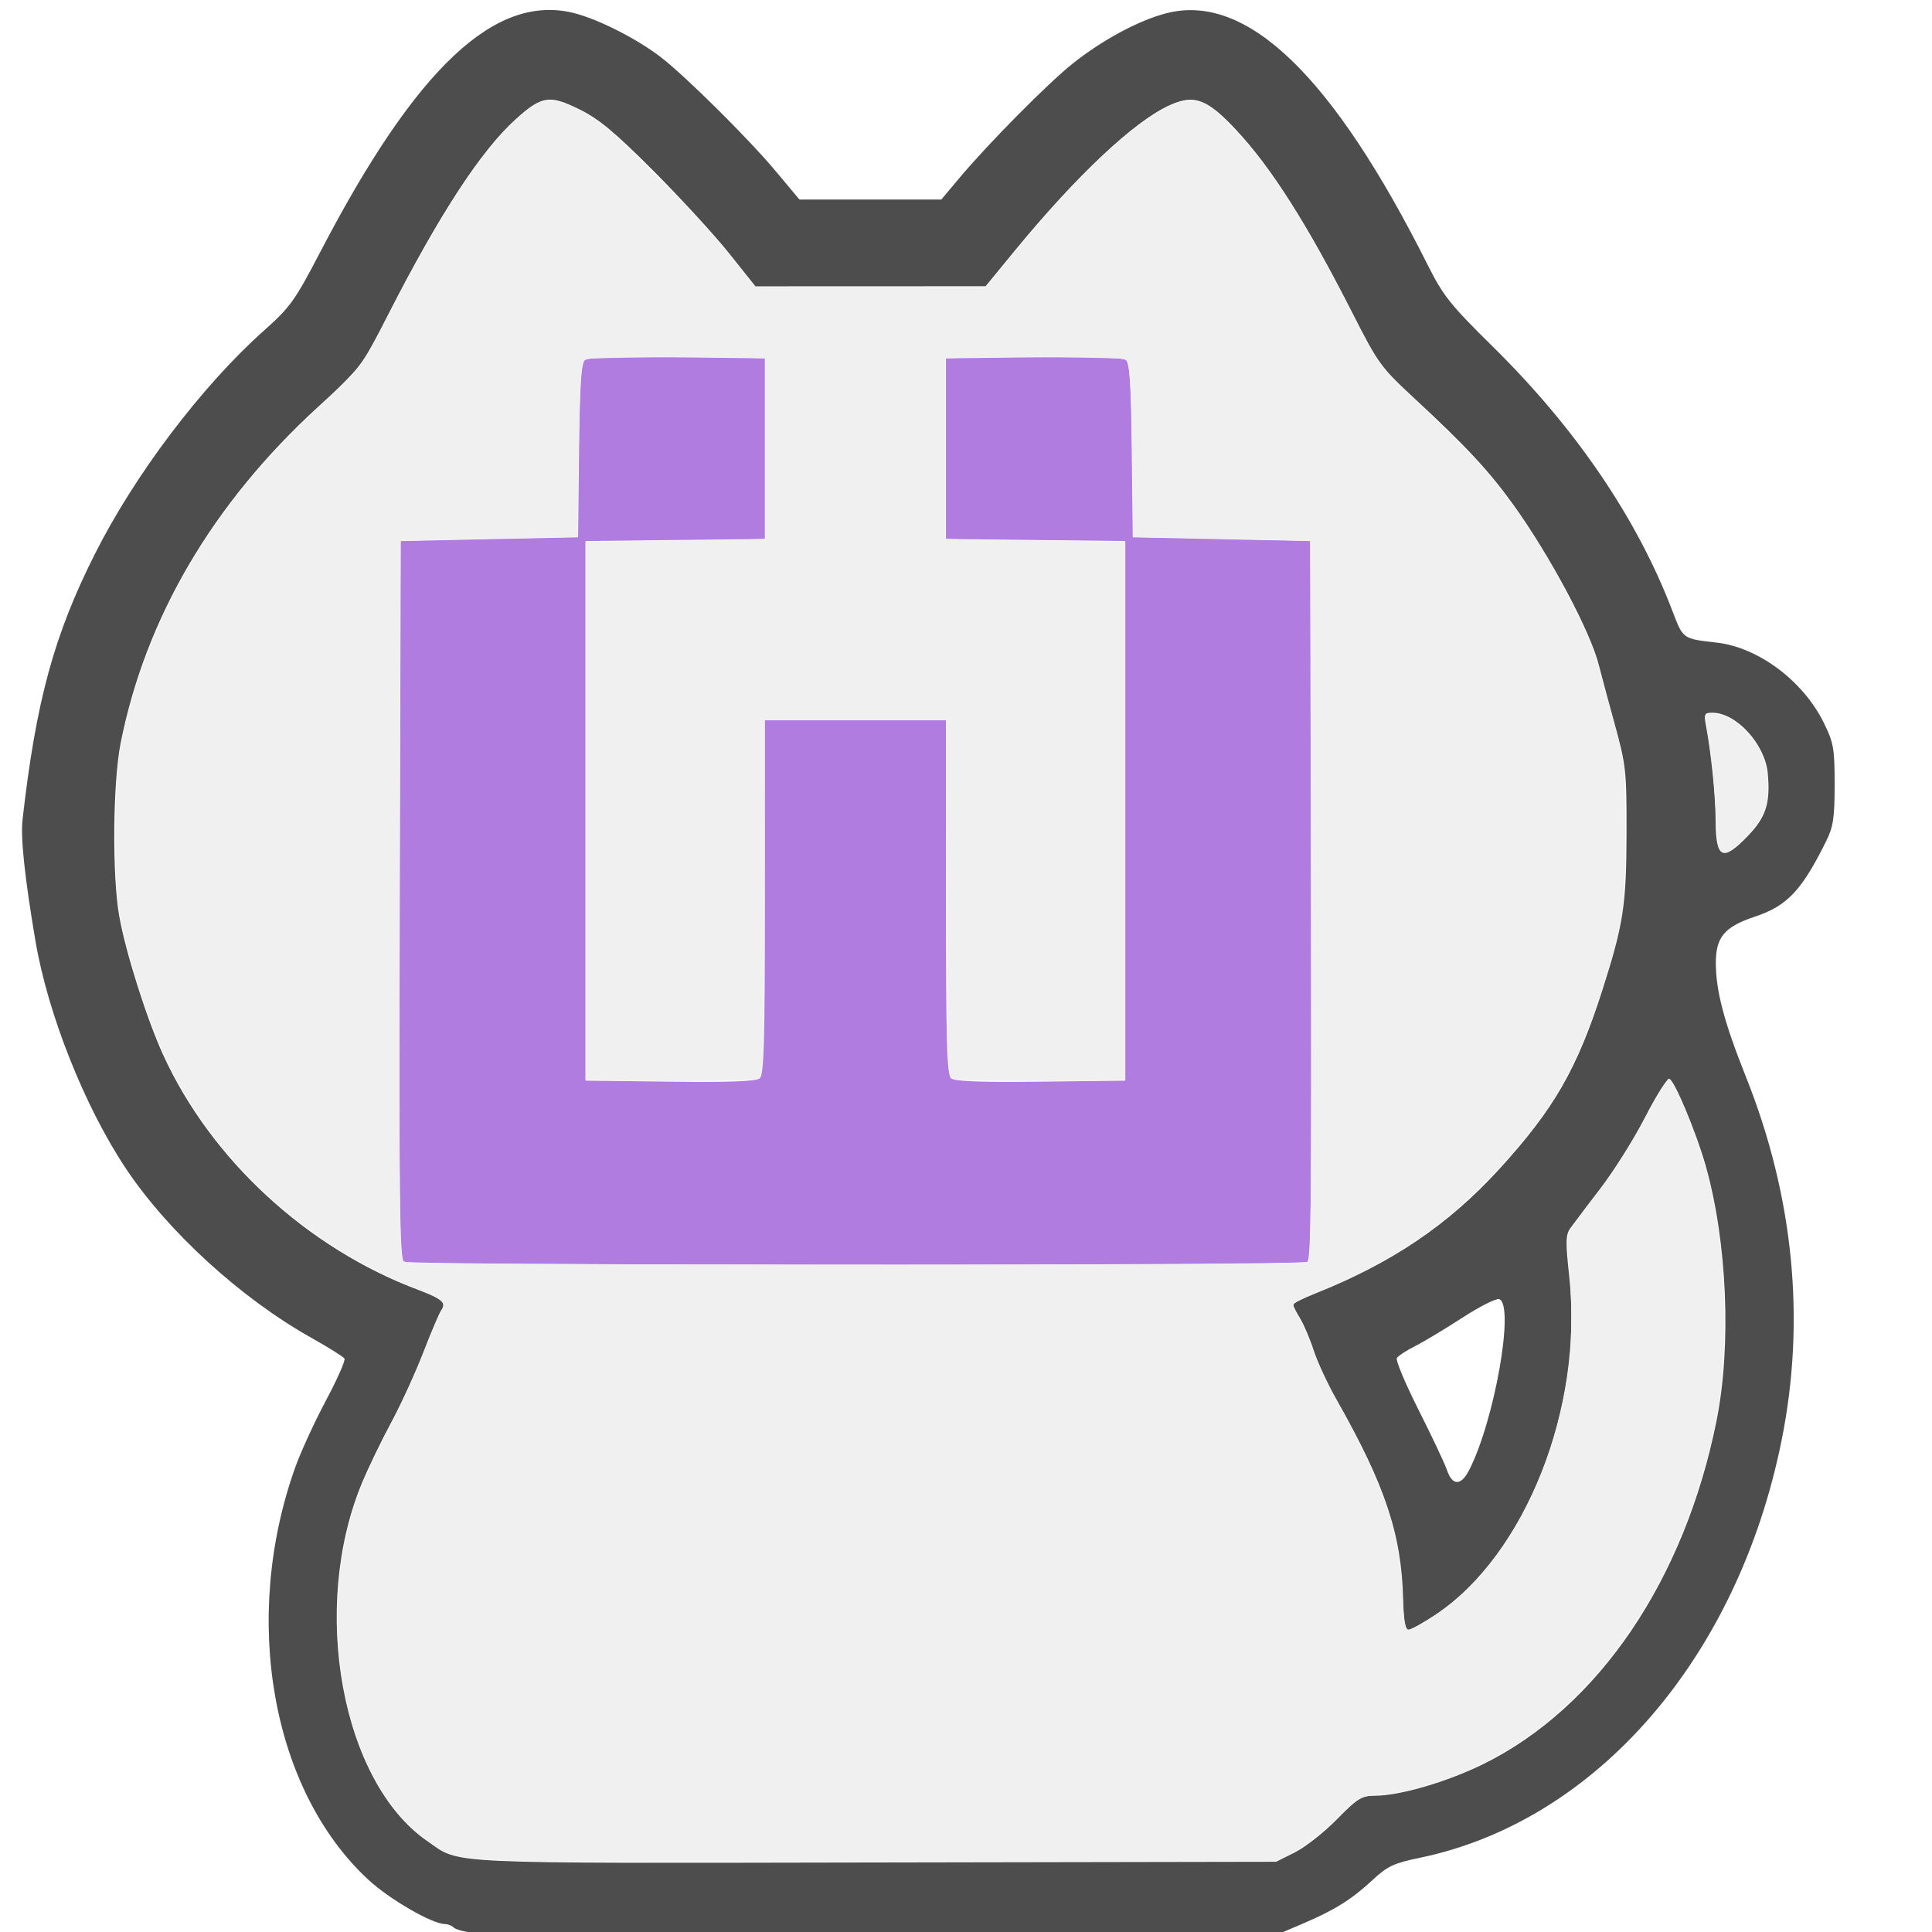
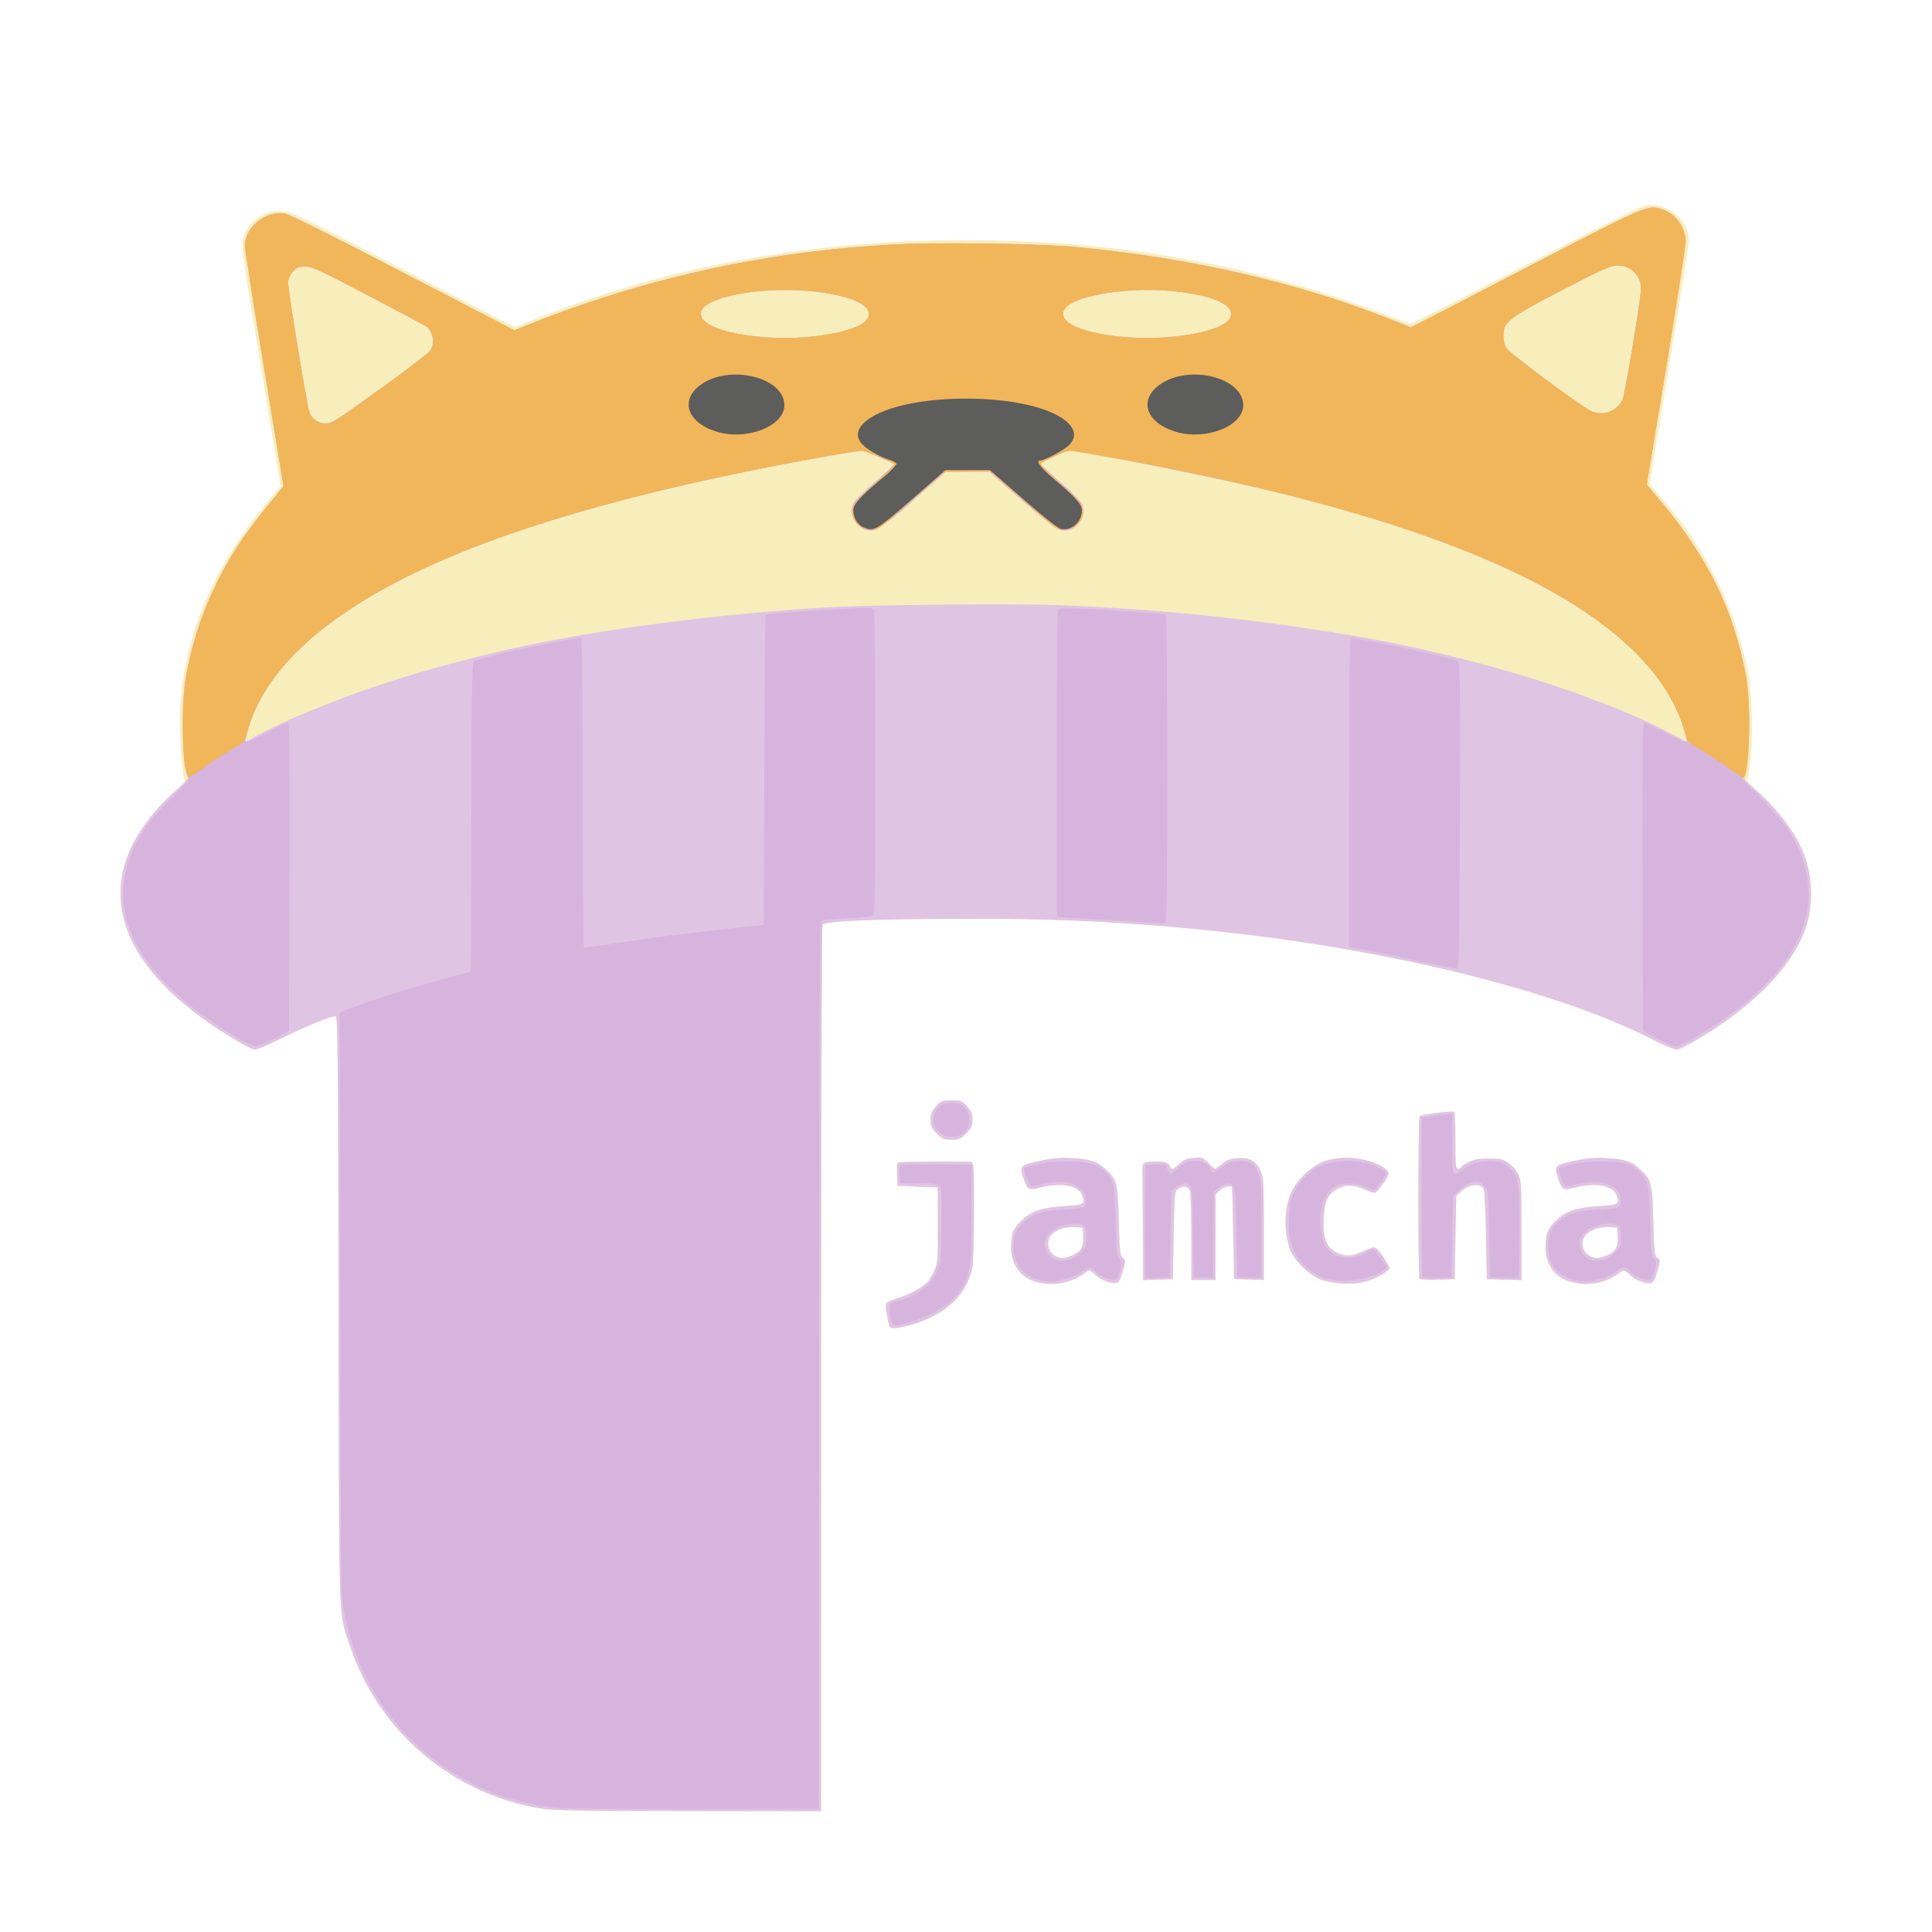
- <svg xmlns="http://www.w3.org/2000/svg" width="512" height="512" viewBox="0 0 135.467 135.467">
-   <path d="M28.32 88.472c-.299-.22-.347-4.475-.29-25.4l.068-25.135 6.218-.133 6.217-.132.069-6.085c.053-4.709.149-6.146.423-6.35.219-.164 2.685-.236 6.48-.19l6.125.076v12.672l-6.284.07-6.284.072v37.835l5.92.071c4.144.05 6.03-.019 6.284-.23.3-.25.364-2.5.364-12.706V50.504h12.7v12.403c0 10.205.065 12.457.364 12.706.255.211 2.14.28 6.284.23l5.92-.07V37.936l-6.284-.071-6.284-.071v-12.67l6.126-.076c3.794-.047 6.26.025 6.48.189.274.205.37 1.641.422 6.35l.07 6.085 6.217.133 6.217.132.068 25.21c.054 20.027 0 25.235-.265 25.336-.694.265-62.983.255-63.345-.01z" fill="#b07ce0" />
-   <path d="M33.125 135.51c-.582-.06-1.171-.22-1.31-.357a1.023 1.023 0 0 0-.623-.246c-.89 0-3.884-1.734-5.368-3.108-6.78-6.277-8.912-18.309-5.124-28.907.39-1.091 1.36-3.203 2.154-4.692.794-1.49 1.38-2.813 1.3-2.941-.08-.128-1.136-.79-2.347-1.47-4.931-2.767-10.041-7.437-12.994-11.876-2.884-4.333-5.461-10.824-6.326-15.93-.756-4.462-1.051-7.235-.906-8.514.94-8.287 2.195-12.902 5.058-18.598 2.81-5.59 7.516-11.812 11.87-15.692 1.848-1.648 2.17-2.098 3.971-5.556C29.207 4.707 34.756-.496 40.288.927c1.715.442 4.407 1.815 6.066 3.095 1.709 1.319 6.129 5.702 7.986 7.92l1.717 2.05h9.944l1.277-1.521c2.025-2.413 6.183-6.613 7.916-7.997 2.086-1.667 4.652-3.047 6.595-3.547 5.625-1.447 11.657 4.369 18.325 17.666 1.076 2.145 1.579 2.775 4.564 5.718 5.835 5.752 10.108 12.04 12.583 18.516.762 1.994.708 1.955 3.118 2.232 2.922.336 6.065 2.693 7.507 5.63.683 1.392.754 1.795.754 4.313 0 2.34-.093 2.966-.59 3.97-1.717 3.47-2.735 4.548-5.01 5.305-2.128.708-2.736 1.435-2.73 3.263.005 1.952.586 4.142 2.112 7.969 3.343 8.378 4.195 17.04 2.505 25.458-3.067 15.276-13.005 26.742-25.395 29.302-1.802.372-2.251.583-3.29 1.55-1.46 1.357-2.642 2.1-4.834 3.036l-1.662.71-27.781.027c-15.28.015-28.258-.022-28.84-.082zm57.675-5.63c.725-.364 2.049-1.406 2.941-2.316 1.451-1.479 1.734-1.653 2.674-1.653 1.742 0 5.093-.982 7.618-2.232 8.05-3.984 14.103-12.914 16.332-24.094 1.05-5.26.734-12.56-.77-17.86-.679-2.39-2.234-6.085-2.559-6.082-.166.002-.935 1.232-1.707 2.735-.773 1.502-2.174 3.733-3.115 4.957a179.635 179.635 0 0 0-2.1 2.776c-.336.47-.347.958-.08 3.415 1.002 9.165-3.073 19.479-9.35 23.67-.883.59-1.75 1.073-1.927 1.073-.22 0-.337-.665-.374-2.132-.112-4.555-1.257-7.99-4.672-14.008-.62-1.09-1.337-2.637-1.596-3.436-.258-.799-.688-1.81-.955-2.249-.267-.438-.487-.872-.487-.965 0-.092.684-.44 1.52-.772 5.401-2.146 9.372-4.83 12.952-8.754 3.816-4.183 5.44-7.003 7.202-12.507 1.482-4.628 1.69-5.979 1.7-11.004.007-4.433-.03-4.766-.865-7.805a259.32 259.32 0 0 1-1.067-3.969c-.574-2.34-3.428-7.698-6.012-11.288-1.7-2.362-3.327-4.11-6.921-7.438-2.358-2.183-2.555-2.453-4.323-5.936-3.186-6.275-5.709-10.25-8.184-12.897-2.023-2.163-2.92-2.503-4.614-1.754-2.496 1.105-6.574 4.936-11.007 10.343l-1.946 2.373-8.07.003-8.07.003-1.846-2.315c-1.016-1.273-3.4-3.872-5.3-5.776-2.71-2.715-3.828-3.645-5.189-4.315-2.106-1.037-2.643-.956-4.45.668-2.444 2.198-5.356 6.653-8.968 13.723-1.887 3.692-1.902 3.713-4.927 6.482-7.367 6.745-12.085 14.78-13.826 23.548-.554 2.785-.606 9.339-.097 12.17.458 2.55 1.92 7.164 3.068 9.686 3.355 7.36 10.113 13.585 17.921 16.506 1.632.61 1.967.906 1.592 1.403-.132.176-.701 1.51-1.264 2.965-.563 1.455-1.58 3.677-2.261 4.936-.68 1.26-1.6 3.165-2.044 4.234-3.649 8.79-1.42 20.97 4.593 25.107 2.368 1.63.587 1.545 31.333 1.491l28.178-.05zm12.2-26.775c1.781-3.444 3.221-11.59 2.124-12.012-.2-.077-1.361.507-2.58 1.298-1.219.79-2.714 1.69-3.322 1.996-.609.308-1.184.684-1.279.837-.094.153.593 1.792 1.527 3.642.933 1.85 1.83 3.75 1.992 4.223.373 1.092.979 1.098 1.538.016zm19.585-44.522c1.25-1.305 1.562-2.307 1.363-4.38-.195-2.03-2.204-4.225-3.872-4.228-.561 0-.608.086-.463.86.374 2 .675 4.955.683 6.702.012 2.702.492 2.921 2.289 1.046z" fill="#4d4d4d" />
-   <path d="M37.017 130.506c-3.477-.093-4.914-.253-5.769-.645-.858-.393-2.29-1.53-3.14-2.493-2.794-3.168-4.44-8.36-4.437-13.996.001-2.323.217-4.16.735-6.253.518-2.095 1.057-3.42 2.742-6.75 1.273-2.513 1.86-3.794 2.675-5.827.305-.762.73-1.755.943-2.209.376-.8.384-.83.26-1.019-.158-.24-.691-.512-2.086-1.066-7.357-2.916-13.6-8.57-17.036-15.43-1.016-2.03-2.24-5.462-3.004-8.43-.718-2.787-.808-3.66-.805-7.809.003-4.235.147-5.665.85-8.443 1.299-5.13 3.72-10.146 7.05-14.601 1.697-2.273 3.344-4.115 5.57-6.231 2.598-2.47 3.514-3.417 3.97-4.11.235-.36 1.042-1.832 1.792-3.27 2.776-5.325 4.625-8.42 6.504-10.885 1.54-2.022 3.24-3.611 4.202-3.929.928-.306 2.851.508 4.627 1.957.943.77 5.156 4.988 6.694 6.703a76.18 76.18 0 0 1 2.38 2.824l1.206 1.516 8.088.003 8.088.003 1.374-1.673c3.447-4.197 5.995-6.894 8.451-8.945 1.073-.896 2.48-1.832 3.25-2.162.518-.222.683-.256 1.25-.257.951-.003 1.35.23 2.699 1.574 2.68 2.67 4.909 6.08 8.485 12.983 1.98 3.822 2.164 4.088 4.13 5.94 2.142 2.017 4.354 4.225 5.244 5.233 2.266 2.567 4.553 6.105 6.53 10.104 1.038 2.102 1.268 2.728 2.031 5.552 1.475 5.454 1.355 4.682 1.4 8.999.059 5.747-.095 6.971-1.413 11.223-2.006 6.471-3.952 9.742-8.525 14.322-.92.921-2.057 1.97-2.635 2.43-2.49 1.98-5.077 3.492-8.33 4.867-.782.33-1.642.708-1.91.838-.584.283-.585.314-.065 1.245.3.538.547 1.122 1.22 2.884.283.741.942 2.089 1.561 3.196 2.514 4.492 3.715 7.503 4.187 10.501.19 1.204.223 1.549.315 3.303.087 1.655.158 2 .411 2 .324 0 1.953-1.001 2.987-1.837 1.968-1.59 3.847-4.016 5.25-6.778 1.566-3.083 2.525-6.273 3.019-10.039.184-1.405.187-4.948.004-6.53-.175-1.517-.174-2.395.004-2.743.075-.146.726-1.045 1.446-1.997 1.832-2.42 2.6-3.606 3.937-6.077.4-.74.92-1.639 1.153-1.997l.423-.651.154.19c.396.488 1.543 3.2 2.129 5.03 1.097 3.434 1.626 7.285 1.628 11.852 0 2.906-.164 4.768-.626 7.077-.837 4.187-2.46 8.626-4.413 12.077-.77 1.36-2.143 3.395-3.088 4.577-1.042 1.305-3.333 3.595-4.494 4.495-2.598 2.013-5.341 3.42-8.385 4.303-1.293.374-2.312.575-3.213.632-1.324.084-1.334.09-3.114 1.784-1.336 1.272-2.096 1.84-3.217 2.403l-.89.448-25.072.038c-13.79.021-26.112.01-27.381-.024zm51.785-41.915c1.572-.028 2.881-.073 2.908-.1.213-.212.232-2.537.213-26.29-.01-13.344-.027-24.27-.038-24.279-.018-.015-11.74-.272-12.221-.268l-.201.001-.054-4.404c-.058-4.72-.14-6.929-.28-7.582-.07-.326-.128-.426-.291-.498-.242-.105-9.088-.178-11.224-.092l-1.327.054v12.652l1.513.05c.831.028 2.398.051 3.48.051 1.083 0 3.241.023 4.796.051l2.827.05v37.729l-2.558.056c-2.816.06-9.05.009-9.387-.079-.118-.03-.248-.118-.29-.196-.215-.404-.245-1.79-.28-13.245l-.037-11.75H53.594l-.002 10.25c-.002 10.446-.062 14.006-.244 14.555-.075.226-.157.32-.33.374-.318.101-6.29.158-9.405.09l-2.558-.055V37.988l2.827-.05a333.32 333.32 0 0 1 4.796-.052c1.083 0 2.649-.023 3.48-.05l1.513-.051V25.133l-1.327-.054c-2.135-.086-10.982-.013-11.224.092-.161.071-.221.172-.289.487-.137.64-.225 3.045-.282 7.67l-.053 4.327-.2-.001c-.337-.003-12.202.251-12.216.261-.007.005-.036 10.014-.065 22.241-.05 21.444-.014 27.169.179 28.04.057.257.078.272.48.329 1.201.171 51.07.226 60.128.066zm32.013-28.838c-.307-.068-.39-.505-.497-2.599-.113-2.24-.237-3.508-.54-5.51-.112-.746-.183-1.412-.157-1.48.07-.18.79-.162 1.3.03.558.21 1.36.833 1.815 1.407.79.997 1.12 1.84 1.209 3.099.072 1.016-.045 1.766-.383 2.456-.581 1.189-2.199 2.718-2.747 2.597z" fill="#f0f0f0" />
+ <svg xmlns="http://www.w3.org/2000/svg" width="1200" height="1200">
+   <path d="M336.6 1123.4a150.6 150.6 0 0 1-119.1-100.8c-7.4-22-6.9-6.5-7.2-208.9-.3-159.3-.5-181.8-1.8-182.3-2-.8-16.6 5.1-34 13.7-7.8 3.8-15 6.9-16.1 6.9-2.7 0-21.4-11.2-33.3-20-40-29.5-56.4-61.1-48.2-93.2 4-15.2 12.3-28.3 28.2-43.8l9.7-9.6-1-5c-1.6-8.8-2.5-30.6-1.7-43.2 2.8-44 21.5-87 55.2-127l7-8.3-12.3-74.5c-11.5-69.6-12.2-74.7-11-79a22.9 22.9 0 0 1 24.3-17.2c5.9.4 9.8 2.3 74.9 36.1 37.8 19.6 69 35.7 69.4 35.7.4 0 6.9-2.4 14.3-5.4 84.5-33.8 181-50.3 281.6-48.3 42 1 72.2 3.6 110.5 9.8a691.8 691.8 0 0 1 137.3 37.4c6.4 2.5 12.2 4.5 13 4.5.7 0 32.6-16.2 70.8-36 44.5-23.2 71.2-36.5 74.5-37.2 13.1-2.9 27.4 8.4 27.4 21.6 0 2.3-5.5 37.2-12.2 77.6l-12.2 73.6 8.5 10a230.6 230.6 0 0 1 52.4 105.7c3.3 17.8 3.6 48.7.6 64.1l-.9 4.9 10.7 10.6c19.4 19.2 28 35.8 28.8 55.6.6 13-1.3 22.4-7.1 34-7.9 15.9-22 31.3-42.7 46.5-12 9-30.7 20-33.7 20a92 92 0 0 1-16-7C964 614 855.4 587.9 744 577.2a1347 1347 0 0 0-146-6.5c-53.2 0-85.8 1.4-87.1 3.6-.5.7-.9 125-.9 276V1125l-82.3-.1c-64.6 0-84.1-.4-91.1-1.5zm216-299.2c-.9-1.5-2.8-13.2-2.3-14.4.2-.8 3.1-2.2 6.3-3.2a55.3 55.3 0 0 0 19.1-9.8c1.2-1.3 3.2-4.6 4.5-7.3 2.2-4.8 2.3-6 2.3-28.5v-23.5L570 737l-12.5-.5-.3-7.3c-.3-6.3 0-7.2 1.5-7.3 5-.5 43-.6 44.5-.2 1.7.4 1.8 2.7 1.8 30.2 0 16.4-.5 32.2-1 35.1-3.3 17.2-16.8 29.8-38.5 36-7.3 2-12 2.5-12.8 1.3zm94.6-27.2c-11.9-1.7-19.2-10.2-19.2-22.5 0-8.4 1.6-12 7.5-17.3 6-5.3 12.6-7.3 26.5-8.1 11.5-.7 12.4-1.3 10-7-2.4-5.9-13-7.7-25.8-4.5-7.6 2-8 1.6-10.7-6.5-2.3-7-1.7-7.5 11-10.2 7.7-1.6 12-2 19-1.6 11.9.7 15.8 2 21.3 7 7 6.5 7.5 8.3 8.1 32.4.6 19.5.8 21.3 2.5 22.6 1.8 1.3 1.9 1.8.7 5.8-2.3 8.3-3.2 9.9-5.6 9.9-3.8 0-8.9-2.2-12-5.1a13.7 13.7 0 0 0-3.9-2.9c-.4 0-2.2 1.1-4 2.5a35 35 0 0 1-25.4 5.5zm19.5-17.5c4.7-2 6.5-5.3 6.1-11.7l-.3-5.3-4.2-.3c-9.4-.7-17.3 3.8-17.3 9.8 0 4.3 1.6 7 5.3 8.5 3.3 1.4 4.7 1.3 10.4-1zm163.2 17.4c-3.7-.4-8.7-1.6-11-2.7a43 43 0 0 1-17-16.5c-4.8-11-4.5-27.8.6-38.2a43 43 0 0 1 19.2-18 48 48 0 0 1 34.9 2c7 4.1 7.2 4.8 2.9 11.1-2.2 3.1-4.5 5.9-5.3 6.2-.8.3-3.3-.4-5.7-1.6-7-3.4-12.3-3.7-17.4-1-6.4 3.3-8.5 7.9-9 19.4-.4 11.7 2 17.6 8.3 20.5 5.6 2.5 9 2.3 16.6-1 6-2.7 6.6-2.8 8.2-1.4 2.3 2 7.8 10.6 7.8 12.1 0 1.4-7.1 5.6-12.5 7.5-5.5 2-12.8 2.5-20.6 1.6zm149.3 0c-11.9-1.6-19.2-10.1-19.2-22.4 0-8.4 1.6-12 7.5-17.3 6-5.3 12.6-7.3 26.5-8.1 11.5-.7 12.4-1.3 10-7-2.4-5.9-13-7.7-25.8-4.5-7.6 2-8 1.6-10.7-6.5-2.3-7-1.7-7.5 11-10.2 7.7-1.6 12-2 19-1.6 11.9.7 15.8 2 21.3 7 7 6.5 7.5 8.3 8.1 32.4.6 19.5.8 21.3 2.5 22.6 1.8 1.3 1.9 1.8.7 5.8-2.3 8.3-3.2 9.9-5.6 9.9-3.8 0-8.9-2.2-12-5.1a13.7 13.7 0 0 0-3.9-2.9c-.4 0-2.2 1.1-4 2.5a35 35 0 0 1-25.4 5.5zm19.5-17.4c4.7-2 6.5-5.3 6.1-11.7l-.3-5.3-4.2-.3c-9.4-.7-17.3 3.8-17.3 9.8 0 4.3 1.6 7 5.3 8.5 3.3 1.4 4.7 1.3 10.4-1zm-288.8-15.7l-.3-35.5c-.3-5.8.4-6.6 6-6.8 7-.3 10.3.5 11 2.6.8 2.7 2.3 2.4 6-1.3 2.7-2.5 4.4-3.2 8.8-3.6 5.3-.4 5.7-.3 9.2 3.2 2 2 3.8 3.6 4 3.6.3 0 2.2-1.4 4.4-3 3-2.5 5-3.3 9.6-3.6 7.4-.6 11.6 1.7 14.4 7.9 1.8 3.9 2 6.8 2 36V795l-9.3-.3-9.2-.3-.5-28.5c-.3-15.7-.7-28.6-.8-28.8-1-1-5.8.3-7.7 2.3l-2.5 2.4V795h-15v-26.4c0-14.8-.4-27.6-1-29-1.1-3-4.3-3.4-7.5-1-1.9 1.4-2 3-2.5 28.7l-.5 27.2-9.3.3-9.2.3zm171.8 30.6c-1-1-.9-99.6 0-101 .8-1.2 20.1-3.6 21.5-2.7.5.2.8 8.3.8 17.9 0 14.5.2 17.4 1.4 17.4.8 0 1.8-.5 2.1-1 .4-.6 2.5-2 4.8-3.2 3.3-1.7 6-2.2 12.3-2.2 7.1 0 8.5.2 12 2.6 2.5 1.6 5 4.4 6.3 7 2 4.2 2.1 5.9 2.1 35.1v30.8l-10.8-.3-10.7-.3-.5-27c-.3-14.8-.9-27.8-1.4-28.8-2-4-8.7-3.4-13.9 1.2l-3.2 3-.5 25.8-.5 25.8-10.6.3a50 50 0 0 1-11.2-.4zM581.9 704c-3.4-3.4-3.9-4.4-3.9-8.5 0-3.9.6-5.2 3.4-8.3 3.2-3.5 3.7-3.7 9.6-3.8 5.8 0 6.3.2 9.6 3.7 2.8 3.2 3.4 4.5 3.4 8.4 0 4-.5 5.1-3.9 8.5-3.5 3.5-4.4 3.9-9.1 3.9-4.7 0-5.6-.4-9.1-3.9z" fill="#f7eebb" />
+   <path d="M336.6 1123.4a150.6 150.6 0 0 1-119.1-100.8c-7.4-22-6.9-6.5-7.2-208.9-.3-159.3-.5-181.8-1.8-182.3-2-.8-16.6 5.1-34 13.7-7.8 3.8-15 6.9-16.1 6.9-2.7 0-21.4-11.2-33.3-20C85 602.5 68.7 571 77 538.6c4-15.7 16.3-33.8 32.4-47.8 4.6-4 8-7.5 7.6-7.8-3.6-2.3-4.7-45.3-1.6-62a219 219 0 0 1 33-83c5.3-8 12.3-17.2 25.4-33.2l2.3-2.8-12-73c-6.7-40.2-12-74.5-12-76.3 0-11.4 12.8-21.9 24.6-20.1 2.6.4 28.8 13.4 73.4 36.6l69.4 36 15-6a705.7 705.7 0 0 1 221-47.3c25.3-1.5 88.5-.6 112 1.5 71.1 6.6 138 21.9 195.3 44.6l13.4 5.3 5.6-2.7c3-1.5 35-18 71-36.8 70.3-36.4 70.9-36.7 79.6-33.8a21.9 21.9 0 0 1 14.6 19.7c0 2.6-5.4 37.8-12 78l-12.2 73.3 7 8.3c31.2 37.1 47.2 69.6 54.8 111.7 3.1 16.8 2 59.8-1.6 62-.4.3 2.6 3.4 6.7 6.9 14.9 12.7 27 29.3 31.9 43.6a73.7 73.7 0 0 1 2 35.5c-4.4 21-21.3 42.9-48.7 63-12 9-30.7 20-33.7 20a92 92 0 0 1-16-7C964 614 855.4 587.9 744 577.2a1347 1347 0 0 0-146-6.5c-53.2 0-85.8 1.4-87.1 3.6-.5.7-.9 125-.9 276V1125l-82.3-.1c-64.6 0-84.1-.4-91.1-1.5zM184.4 445a670.7 670.7 0 0 1 75.1-27 907.8 907.8 0 0 1 67.1-17c52.6-11 118.7-19.4 183.9-23.6 29-1.8 120.2-2.7 151-1.4 61.5 2.6 119.7 8.8 180.5 19.1 72.5 12.3 151.6 36.8 196.8 61l9.2 4.9-.6-2.8c-14.9-63-98.8-113.7-250.9-151.6-36.8-9.1-123.6-26.6-132.3-26.6-1.5 0-4 .8-5.7 1.8-1.6 1-5.1 2.7-7.8 3.7-2.6 1-4.7 2.1-4.7 2.5 0 .4 5.6 5.5 12.3 11.4a97.4 97.4 0 0 1 13.5 13.2c4.1 9-4.6 19.3-13.8 16.5-2.2-.7-10.9-7.6-23.5-18.6l-20-17.5h-27l-20 17.5a155.1 155.1 0 0 1-23.5 18.6c-9.2 2.8-18-7.6-13.8-16.5.6-1.4 6.7-7.4 13.4-13.2 6.8-5.8 12.2-11 11.9-11.4-.3-.4-1.7-1-3.2-1.5-1.6-.3-5.4-2-8.6-3.6-3.2-1.6-7.1-2.9-8.7-2.9-1.7 0-16.6 2.5-33.2 5.5-109 20-191.3 44-248.6 72.5-58.1 29-91.8 62.5-100.6 100.2l-.6 2.8 9.2-5c5.1-2.7 15.5-7.6 23.2-11zm51.1-203a610 610 0 0 0 31.3-23.6c3.7-4.2 2.5-12.6-2.3-15.8-1.3-.8-17.5-9.5-36.1-19.2-30-15.7-34.5-17.8-38.7-17.8-4.3 0-5.2.3-7.8 3.2a9.5 9.5 0 0 0-2.9 7.3c0 4.6 11.5 74.8 13.1 79.6 1.5 4.6 5.3 7.3 10.3 7.3 3.7 0 6.7-1.9 33.1-21zm767.8 11.7a16 16 0 0 0 4.5-5.4c1.6-3.9 11.4-62.7 11.4-68.5a14 14 0 0 0-14.7-14.8c-4.2 0-8.3 1.8-33.9 15-35.6 18.5-37.5 20.2-36.6 31 .1 1.4.8 3.7 1.6 5.2 1.3 2.6 45 35.2 52.4 39a14.7 14.7 0 0 0 15.3-1.5zM509 208.5c22.3-3 33.7-9 30-15.9-5-9.6-42.4-15.3-73-11.1-22.3 3-33.7 9-30 15.9 5 9.6 42.5 15.3 73 11.1zm225 0c22.3-3 33.7-9 30-15.9-5-9.6-42.4-15.3-73-11.1-22.3 3-33.7 9-30 15.9 5 9.6 42.5 15.3 73 11.1zM552.7 824.3c-1-1.6-3-13.3-2.4-14.5.2-.8 3.1-2.2 6.3-3.2a55.3 55.3 0 0 0 19.1-9.8c1.2-1.3 3.2-4.6 4.5-7.3 2.2-4.8 2.3-6 2.3-28.5v-23.5L570 737l-12.5-.5-.3-7.3c-.3-6.3 0-7.2 1.5-7.3 5-.5 43-.6 44.5-.2 1.7.4 1.8 2.7 1.8 30.2 0 16.4-.5 32.2-1 35.1-3.3 17.2-16.8 29.8-38.5 36-7.3 2-12 2.5-12.8 1.3zm94.5-27.3c-11.9-1.7-19.2-10.2-19.2-22.5 0-8.4 1.6-12 7.5-17.3 6-5.3 12.6-7.3 26.5-8.1 11.5-.7 12.4-1.3 10-7-2.4-5.9-13-7.7-25.8-4.5-7.6 2-8 1.6-10.7-6.5-2.3-7-1.7-7.5 11-10.2 7.7-1.6 12-2 19-1.6 11.9.7 15.8 2 21.3 7 7 6.5 7.5 8.3 8.1 32.4.6 19.5.8 21.3 2.5 22.6 1.8 1.3 1.9 1.8.7 5.8-2.3 8.3-3.2 9.9-5.6 9.9-3.8 0-8.9-2.2-12-5.1a13.7 13.7 0 0 0-3.9-2.9c-.4 0-2.2 1.1-4 2.5a35 35 0 0 1-25.4 5.5zm19.5-17.5c4.7-2 6.5-5.3 6.1-11.7l-.3-5.3-4.2-.3c-9.4-.7-17.3 3.8-17.3 9.8 0 4.3 1.6 7 5.3 8.5 3.3 1.4 4.7 1.3 10.4-1zm163.2 17.4c-3.7-.4-8.7-1.6-11-2.7a43 43 0 0 1-17-16.5c-4.8-11-4.5-27.8.6-38.2a43 43 0 0 1 19.2-18 48 48 0 0 1 34.9 2c7 4.1 7.2 4.8 2.9 11.1-2.2 3.1-4.5 5.9-5.3 6.2-.8.3-3.3-.4-5.7-1.6-7-3.4-12.3-3.7-17.4-1-6.4 3.3-8.5 7.9-9 19.4-.4 11.7 2 17.6 8.3 20.5 5.6 2.5 9 2.3 16.6-1 6-2.7 6.6-2.8 8.2-1.4 2.3 2 7.8 10.6 7.8 12.1 0 1.4-7.1 5.6-12.5 7.5-5.5 2-12.8 2.5-20.6 1.6zm149.3 0c-11.9-1.6-19.2-10.1-19.2-22.4 0-8.4 1.6-12 7.5-17.3 6-5.3 12.6-7.3 26.5-8.1 11.5-.7 12.4-1.3 10-7-2.4-5.9-13-7.7-25.8-4.5-7.6 2-8 1.6-10.7-6.5-2.3-7-1.7-7.5 11-10.2 7.7-1.6 12-2 19-1.6 11.9.7 15.8 2 21.3 7 7 6.5 7.5 8.3 8.1 32.4.6 19.5.8 21.3 2.5 22.6 1.8 1.3 1.9 1.8.7 5.8-2.3 8.3-3.2 9.9-5.6 9.9-3.8 0-8.9-2.2-12-5.1a13.7 13.7 0 0 0-3.9-2.9c-.4 0-2.2 1.1-4 2.5a35 35 0 0 1-25.4 5.5zm19.5-17.4c4.7-2 6.5-5.3 6.1-11.7l-.3-5.3-4.2-.3c-9.4-.7-17.3 3.8-17.3 9.8 0 4.3 1.6 7 5.3 8.5 3.3 1.4 4.7 1.3 10.4-1zm-288.8-15.7l-.3-35.5c-.3-5.8.4-6.6 6-6.8 7-.3 10.3.5 11 2.6.8 2.7 2.3 2.4 6-1.3 2.7-2.5 4.4-3.2 8.8-3.6 5.3-.4 5.7-.3 9.2 3.2 2 2 3.8 3.6 4 3.6.3 0 2.2-1.4 4.4-3 3-2.5 5-3.3 9.6-3.6 7.4-.6 11.6 1.7 14.4 7.9 1.8 3.9 2 6.8 2 36V795l-9.3-.3-9.2-.3-.5-28.5c-.3-15.7-.7-28.6-.8-28.8-1-1-5.8.3-7.7 2.3l-2.5 2.4V795h-15v-26.4c0-14.8-.4-27.6-1-29-1.1-3-4.3-3.4-7.5-1-1.9 1.4-2 3-2.5 28.7l-.5 27.2-9.3.3-9.2.3zm171.8 30.6c-1-1-.9-99.6 0-101 .8-1.2 20.1-3.6 21.5-2.7.5.2.8 8.3.8 17.9 0 14.5.2 17.4 1.4 17.4.8 0 1.8-.5 2.1-1 .4-.6 2.5-2 4.8-3.2 3.3-1.7 6-2.2 12.3-2.2 7.1 0 8.5.2 12 2.6 2.5 1.6 5 4.4 6.3 7 2 4.2 2.1 5.9 2.1 35.1v30.8l-10.8-.3-10.7-.3-.5-27c-.3-14.8-.9-27.8-1.4-28.8-2-4-8.7-3.4-13.9 1.2l-3.2 3-.5 25.8-.5 25.8-10.6.3a50 50 0 0 1-11.2-.4zM581.9 704c-3.4-3.4-3.9-4.4-3.9-8.5 0-3.9.6-5.2 3.4-8.3 3.2-3.5 3.7-3.7 9.6-3.8 5.8 0 6.3.2 9.6 3.7 2.8 3.2 3.4 4.5 3.4 8.4 0 4-.5 5.1-3.9 8.5-3.5 3.5-4.4 3.9-9.1 3.9-4.7 0-5.6-.4-9.1-3.9z" fill="#e0c4e3" />
+   <path d="M348 1123a147.7 147.7 0 0 1-120.3-80.6 167.8 167.8 0 0 1-14-40.9c-2-11-2-12.2-2.4-191.8l-.4-180.7 4.6-2a793 793 0 0 1 59.7-18.9l17.3-4.6.3-96.2c.2-90.4.3-96.3 2-97.2A747 747 0 0 1 361 396c.5 0 .9 37.2.9 96 0 52.7.4 96.1.8 96.4.4.2 10.2-1 21.7-2.8 20.3-3.2 40.7-5.8 74-9.4l16-1.7.3-96c.1-52.7.5-96.2 1-96.7.4-.4 11.5-1.4 24.7-2.2 41.4-2.6 41.4-2.6 42.4-.7.5.9.9 43.6.9 94.9 0 76.3-.2 93.5-1.3 94.6-1 .9-6 1.5-16 2-8 .4-15.3 1-16 1.3-1.3.4-1.5 39.8-1.7 276.2l-.3 275.6-76 .1c-41.8 0-79.8-.2-84.6-.6zm206-301.1c-.6-1-1.2-4.2-1.3-7l-.2-5 5.5-1.8c12.9-4.1 20-9.6 24.2-18.6 2.1-4.7 2.3-6.5 2.6-28.1.3-20.4.2-23.3-1.3-24.7-1.3-1.4-3.8-1.7-13-1.7h-11.3l-.4-5.6c-.2-3.3.1-5.8.7-6 .6-.3 10.7-.3 22.5-.2l21.5.3v30c0 31.8-.5 35.7-5.5 45.6-5.3 10.3-20.5 19.6-38.9 23.8-3.6.8-4.3.6-5.2-1zm89.7-27.5c-10.6-3.3-16.1-13.5-13.6-25.5.9-4.3 2-6.3 5.4-9.5 5.5-5.4 11.7-7.4 24-8 5.5-.3 11-.7 12.2-1 3-.6 3.8-4.2 2-8.8-3-6.9-13.2-9.3-26.2-6.1l-7 1.5c-1 0-4.5-9-4.5-11.2 0-.3 3.3-1.4 7.3-2.4 5-1.3 10.8-1.9 19.2-1.9 13.5 0 17.8 1 23.2 5.8 6 5.3 6.6 7.8 7.2 31.3.5 18.7.8 21.4 2.4 23.2 1.8 2 1.8 2.3.3 7.6-1.2 4.2-2.1 5.6-3.5 5.6a20 20 0 0 1-11.6-5.1 14.7 14.7 0 0 0-3.8-2.9 26 26 0 0 0-5 3c-4.6 3.2-14 6-19.7 6-2-.1-5.7-.8-8.3-1.6zm22.6-12.8c1.8-.7 4.5-2.8 6-4.5 2.2-2.7 2.7-4.2 2.7-8.6 0-6.5-1.6-8.5-6.9-8.5-10 0-19.1 5.7-19.1 12 0 9 8 13.5 17.3 9.6zm161 13.4a33.2 33.2 0 0 1-24.4-19.8 37.9 37.9 0 0 1-2.3-16.2c0-13.8 2.4-20.1 10.4-28.2 4.8-4.8 6.8-6 13-7.9 12.2-3.7 27.4-1.8 35.5 4.4 2 1.5 1.9 1.6-1.5 6.6-2 2.8-4 5.1-4.6 5.1a25 25 0 0 1-5.5-2c-5.3-2.4-13.8-2.6-17.9-.5-7 3.6-10.5 12.5-9.8 24.7.4 8.6 3 14.2 7.8 17.6 4.7 3.2 13.4 3 20-.3 2.7-1.4 5.1-2.5 5.3-2.5.3 0 2.2 2.5 4.3 5.6l3.9 5.6-2.3 1.8c-6.2 5-22.2 8-32 6zm148.4-.6c-10.6-3.3-16.1-13.5-13.6-25.5.9-4.3 2-6.3 5.4-9.5 5.5-5.4 11.7-7.4 24-8 5.5-.3 11-.7 12.2-1 3-.6 3.8-4.2 2-8.8-3-6.9-13.2-9.3-26.2-6.1l-7 1.5c-1 0-4.5-9-4.5-11.2 0-.3 3.3-1.4 7.3-2.4 5-1.3 10.8-1.9 19.2-1.9 13.5 0 17.8 1 23.2 5.8 6 5.3 6.6 7.8 7.2 31.3.5 18.7.8 21.4 2.4 23.2 1.8 2 1.8 2.3.3 7.6-1.2 4.2-2.1 5.6-3.5 5.6a20 20 0 0 1-11.6-5.1 14.7 14.7 0 0 0-3.8-2.9 26 26 0 0 0-5 3c-4.6 3.2-14 6-19.7 6-2-.1-5.7-.8-8.3-1.6zm22.6-12.8c1.8-.7 4.5-2.8 6-4.5 2.2-2.7 2.7-4.2 2.7-8.6 0-6.5-1.6-8.5-6.9-8.5-10 0-19.1 5.7-19.1 12 0 9 8 13.5 17.3 9.6zm-286.8 11.2c-.3-.7-.4-16.6-.3-35.3l.3-34 6.3-.3c6.2-.3 6.3-.3 7.3 2.8.6 1.6 1.6 3 2.2 3 .6 0 2.8-1.6 4.8-3.6 3-3 4.7-3.8 8.8-4.2 5.6-.5 9.5 1.2 10.6 4.8.9 2.8 3 2.5 7.6-1.2 3-2.4 5.1-3.2 9.2-3.6 7.5-.6 11 1.4 13.4 7.5 1.6 4.3 1.8 8 1.8 34.8v30h-15l-.5-27.6c-.5-29.5-.8-30.9-5.5-30.9-1.3 0-3.7 1.2-5.4 2.6l-3 2.6-.3 26.6-.3 26.7h-12l-.5-28.3c-.4-23.7-.7-28.4-2-29.2-2.6-1.6-5.8-1.1-8.7 1.4l-2.8 2.4-.5 26.9-.5 26.8-7.3.3c-5.2.2-7.4 0-7.7-1zm172.2.6c-.4-.4-.7-22.9-.7-50v-49.2l4.3-.5 9.5-1.2 5.2-.7V710c0 15.5.2 18.3 1.6 18.8.8.3 2.5-.3 3.7-1.5 3.8-3.4 9-5.4 15.3-6 7.7-.6 12.5 1 16.3 5.3 4.5 5.2 5.2 10.7 4.9 40.5l-.3 26.5h-18L925 767c-.4-23.2-.7-27-2.3-29.3-3.4-5.3-9.5-4.8-16 1.3l-4.2 3.9-.5 25.3-.5 25.3-8.5.3c-4.7.1-9 0-9.3-.4zM582.9 703a11.1 11.1 0 0 1-.5-14.8c2.2-2.5 3-2.8 8.6-2.8 5.5 0 6.4.3 8.6 2.8a11.1 11.1 0 0 1-.5 14.8c-2.5 2.5-3.7 2.9-8.1 2.9-4.4 0-5.6-.4-8-3zm-437.2-59.4c-49.4-29.7-73.2-63.2-68.6-96.3 2.7-19.5 11.9-35.1 32.3-54.7 5.8-5.6 8.7-9 8-9.5-4-2.4-5.3-44.4-2-62.2a219 219 0 0 1 33-83c5.3-8 12.3-17.2 25.4-33.2l2.3-2.8-12-73c-6.7-40.2-12-74.5-12-76.3 0-11.4 12.8-21.9 24.6-20.1 2.6.4 28.8 13.4 73.4 36.6l69.4 36 15-6a705.7 705.7 0 0 1 221-47.3c25.3-1.5 88.5-.6 112 1.5 71.1 6.6 138 21.9 195.3 44.6l13.4 5.3 5.6-2.7c3-1.5 35-18 71-36.8 70.3-36.4 70.9-36.7 79.6-33.8a21.9 21.9 0 0 1 14.6 19.7c0 2.6-5.4 37.8-12 78l-12.2 73.3 7 8.3c31.2 37.1 47.2 69.6 54.8 111.7 3.3 17.8 2 59.8-2 62.2-.6.4 2.2 4 8 9.5 16.2 16 23.7 26.2 28.4 39.3 12.4 33.8-2.2 67-42.8 97-13.4 10-32 21-35.2 21-1.4 0-6.6-2.2-11.5-4.8l-9-4.7-.3-95.7c-.2-76.3 0-95.8 1-95.8.7 0 6.4 2.7 12.7 6 6.3 3.3 12 6 12.8 6 1 0 1.1-.8.7-2.7-14.9-63-98.8-113.8-250.9-151.7-36.8-9.1-123.6-26.6-132.3-26.6-1.5 0-4 .8-5.7 1.8-1.6 1-5.1 2.7-7.8 3.7-2.6 1-4.7 2.1-4.7 2.5 0 .4 5.6 5.5 12.3 11.4a97.4 97.4 0 0 1 13.5 13.2c4.1 9-4.6 19.3-13.8 16.5-2.2-.7-10.9-7.6-23.5-18.6l-20-17.5h-27l-20 17.5A155.1 155.1 0 0 1 544 329c-9.2 2.8-18-7.6-13.8-16.5.6-1.4 6.7-7.4 13.4-13.2 6.8-5.8 12.2-11 11.9-11.4-.3-.4-1.7-1-3.2-1.5-1.6-.3-5.4-2-8.6-3.6-3.2-1.6-7.1-2.9-8.7-2.9-1.7 0-16.6 2.5-33.2 5.5-109 20-191.3 44-248.6 72.5-53.7 26.8-86.9 57.8-98 91.6-3 9.3-3.4 11.4-1.9 11.4.7 0 6.5-2.7 12.8-6 6.3-3.3 12-6 12.7-6 1 0 1.2 19.5 1 95.8l-.3 95.7-9 4.7a50 50 0 0 1-11.6 4.7c-1.6 0-6.9-2.5-13.2-6.2zM235.5 242a610 610 0 0 0 31.3-23.6c3.7-4.2 2.5-12.6-2.3-15.8-1.3-.8-17.5-9.5-36.1-19.2-30-15.7-34.5-17.8-38.7-17.8-4.3 0-5.2.3-7.8 3.2a9.5 9.5 0 0 0-2.9 7.3c0 4.6 11.5 74.8 13.1 79.6 1.5 4.6 5.3 7.3 10.3 7.3 3.7 0 6.7-1.9 33.1-21zm767.8 11.7a16 16 0 0 0 4.5-5.4c1.6-3.9 11.4-62.7 11.4-68.5a14 14 0 0 0-14.7-14.8c-4.2 0-8.3 1.8-33.9 15-35.6 18.5-37.5 20.2-36.6 31 .1 1.4.8 3.7 1.6 5.2 1.3 2.6 45 35.2 52.4 39a14.7 14.7 0 0 0 15.3-1.5zM509 208.5c22.3-3 33.7-9 30-15.9-5-9.6-42.4-15.3-73-11.1-22.3 3-33.7 9-30 15.9 5 9.6 42.5 15.3 73 11.1zm225 0c22.3-3 33.7-9 30-15.9-5-9.6-42.4-15.3-73-11.1-22.3 3-33.7 9-30 15.9 5 9.6 42.5 15.3 73 11.1zM891 599a1010.6 1010.6 0 0 0-50.8-10.5l-2.2-.4v-96c0-77.4.2-96 1.3-96a761 761 0 0 1 66 14.1c1.6 1 1.7 6.3 1.5 96.2-.3 83.7-.5 95.2-1.8 95.4-.8 0-7.1-1.2-14-2.8zm-177-26c-4.7-.4-18.6-1.2-31-1.9-12.4-.6-23.4-1.3-24.6-1.5l-2-.5v-93.2c0-51.3.2-94.4.6-95.8.6-2.5.7-2.5 10.6-2.2 14.4.4 55.6 3.2 56.6 3.8.4.3.8 43.4.8 95.9 0 75.3-.3 95.4-1.3 95.7-.6.2-5 0-9.7-.3z" fill="#d7b4dd" />
+   <path d="M114.9 475.8c-2-10.9-1.7-43 .5-54.8a218.8 218.8 0 0 1 33-83c5.3-8 12.3-17.2 25.4-33.2l2.3-2.8-12-73c-6.7-40.2-12-74.5-12-76.3 0-11.4 12.8-21.9 24.6-20.1 2.6.4 28.8 13.4 73.4 36.6l69.4 36 15-6a705.7 705.7 0 0 1 221-47.3c25.3-1.5 88.5-.6 112 1.5 71.1 6.6 138 21.9 195.3 44.6l13.4 5.3 5.6-2.7c3-1.5 35-18 71-36.8 70.3-36.4 70.9-36.7 79.6-33.8a21.9 21.9 0 0 1 14.6 19.7c0 2.6-5.4 37.8-12 78l-12.2 73.3 7 8.3c31.2 37.1 47.2 69.6 54.8 111.7 3.2 17.3 1.9 62-1.7 62-.6 0-5-2.8-9.8-6.3-4.8-3.5-12.4-8.5-17-11-7.4-4.5-8.2-5.2-9.1-9-7.2-27.6-27.3-52.5-61-75.6-56.5-38.8-153-70.7-288.8-95.6-16.6-3-31.2-5.5-32.5-5.5-3.3 0-18.2 6.7-18.2 8.3 0 .7 5.4 6 12 11.9 13.7 12 15.5 14.7 13.6 20.9-2 7-11.3 10.2-17.1 6.2-1.4-1-11-9.1-21.3-18.2l-18.9-16.4-14 .2-14.1.2-18.6 16.2c-10.2 9-19.7 17-21 18-6 4-15.1.7-17.2-6.2-1.9-6.2 0-9 13.5-20.9 6.7-5.8 12.1-11 12.1-11.5 0-1.4-17.5-8.7-20.7-8.7-1.6 0-16.4 2.5-33 5.5-109 20-191.3 44-248.6 72.5-57.4 28.6-90.8 61.5-100.2 98.7-1 3.8-1.7 4.5-9.2 9-4.5 2.5-12 7.5-17 11a68.6 68.6 0 0 1-9.7 6.3c-.5 0-1.5-3.3-2.2-7.3zM235.5 242a610 610 0 0 0 31.3-23.6c3.7-4.2 2.5-12.6-2.3-15.8-1.3-.8-17.5-9.5-36.1-19.2-30-15.7-34.5-17.8-38.7-17.8-4.3 0-5.2.3-7.8 3.2a9.5 9.5 0 0 0-2.9 7.3c0 4.6 11.5 74.8 13.1 79.6 1.5 4.6 5.3 7.3 10.3 7.3 3.7 0 6.7-1.9 33.1-21zm767.8 11.7a16 16 0 0 0 4.5-5.4c1.6-3.9 11.4-62.7 11.4-68.5a14 14 0 0 0-14.7-14.8c-4.2 0-8.3 1.8-33.9 15-35.6 18.5-37.5 20.2-36.6 31 .1 1.4.8 3.7 1.6 5.2 1.3 2.6 45 35.2 52.4 39a14.7 14.7 0 0 0 15.3-1.5zM509 208.5c22.3-3 33.7-9 30-15.9-5-9.6-42.4-15.3-73-11.1-22.3 3-33.7 9-30 15.9 5 9.6 42.5 15.3 73 11.1zm225 0c22.3-3 33.7-9 30-15.9-5-9.6-42.4-15.3-73-11.1-22.3 3-33.7 9-30 15.9 5 9.6 42.5 15.3 73 11.1z" fill="#f1b65a" />
+   <path d="M536.3 327.5c-3.6-1.5-6.3-6-6.3-10.5 0-3.7 4-8.2 17.4-19.5a58 58 0 0 0 9.5-9.2c0-.6-1.6-1.7-3.6-2.4-6.4-2-13.6-6-17-9.2-4.5-4.3-4.6-9-.1-13.6 20.2-20.7 107.4-20.7 127.6 0 4.4 4.6 4.4 9.3 0 13.6-3.2 3-15 9.3-17.6 9.3-3.3 0-.2 4.2 8.4 11.5C668 308.8 672 313.3 672 317c0 7.2-6.6 13-13.1 11.5-1.8-.4-10.8-7.5-23.5-18.6L614.9 292h-27.7l-20 17.5c-23.4 20.3-24.4 20.9-30.9 18zM444.7 268c-18-5.7-22.5-19.6-9.5-29 18-13 52-4.7 52 12.7 0 13.1-23.8 22.3-42.5 16.3zm285 0c-18-5.7-22.5-19.6-9.5-29 18-13 52-4.7 52 12.7 0 13.1-23.8 22.3-42.5 16.3z" fill="#5d5d5c" />
</svg>
